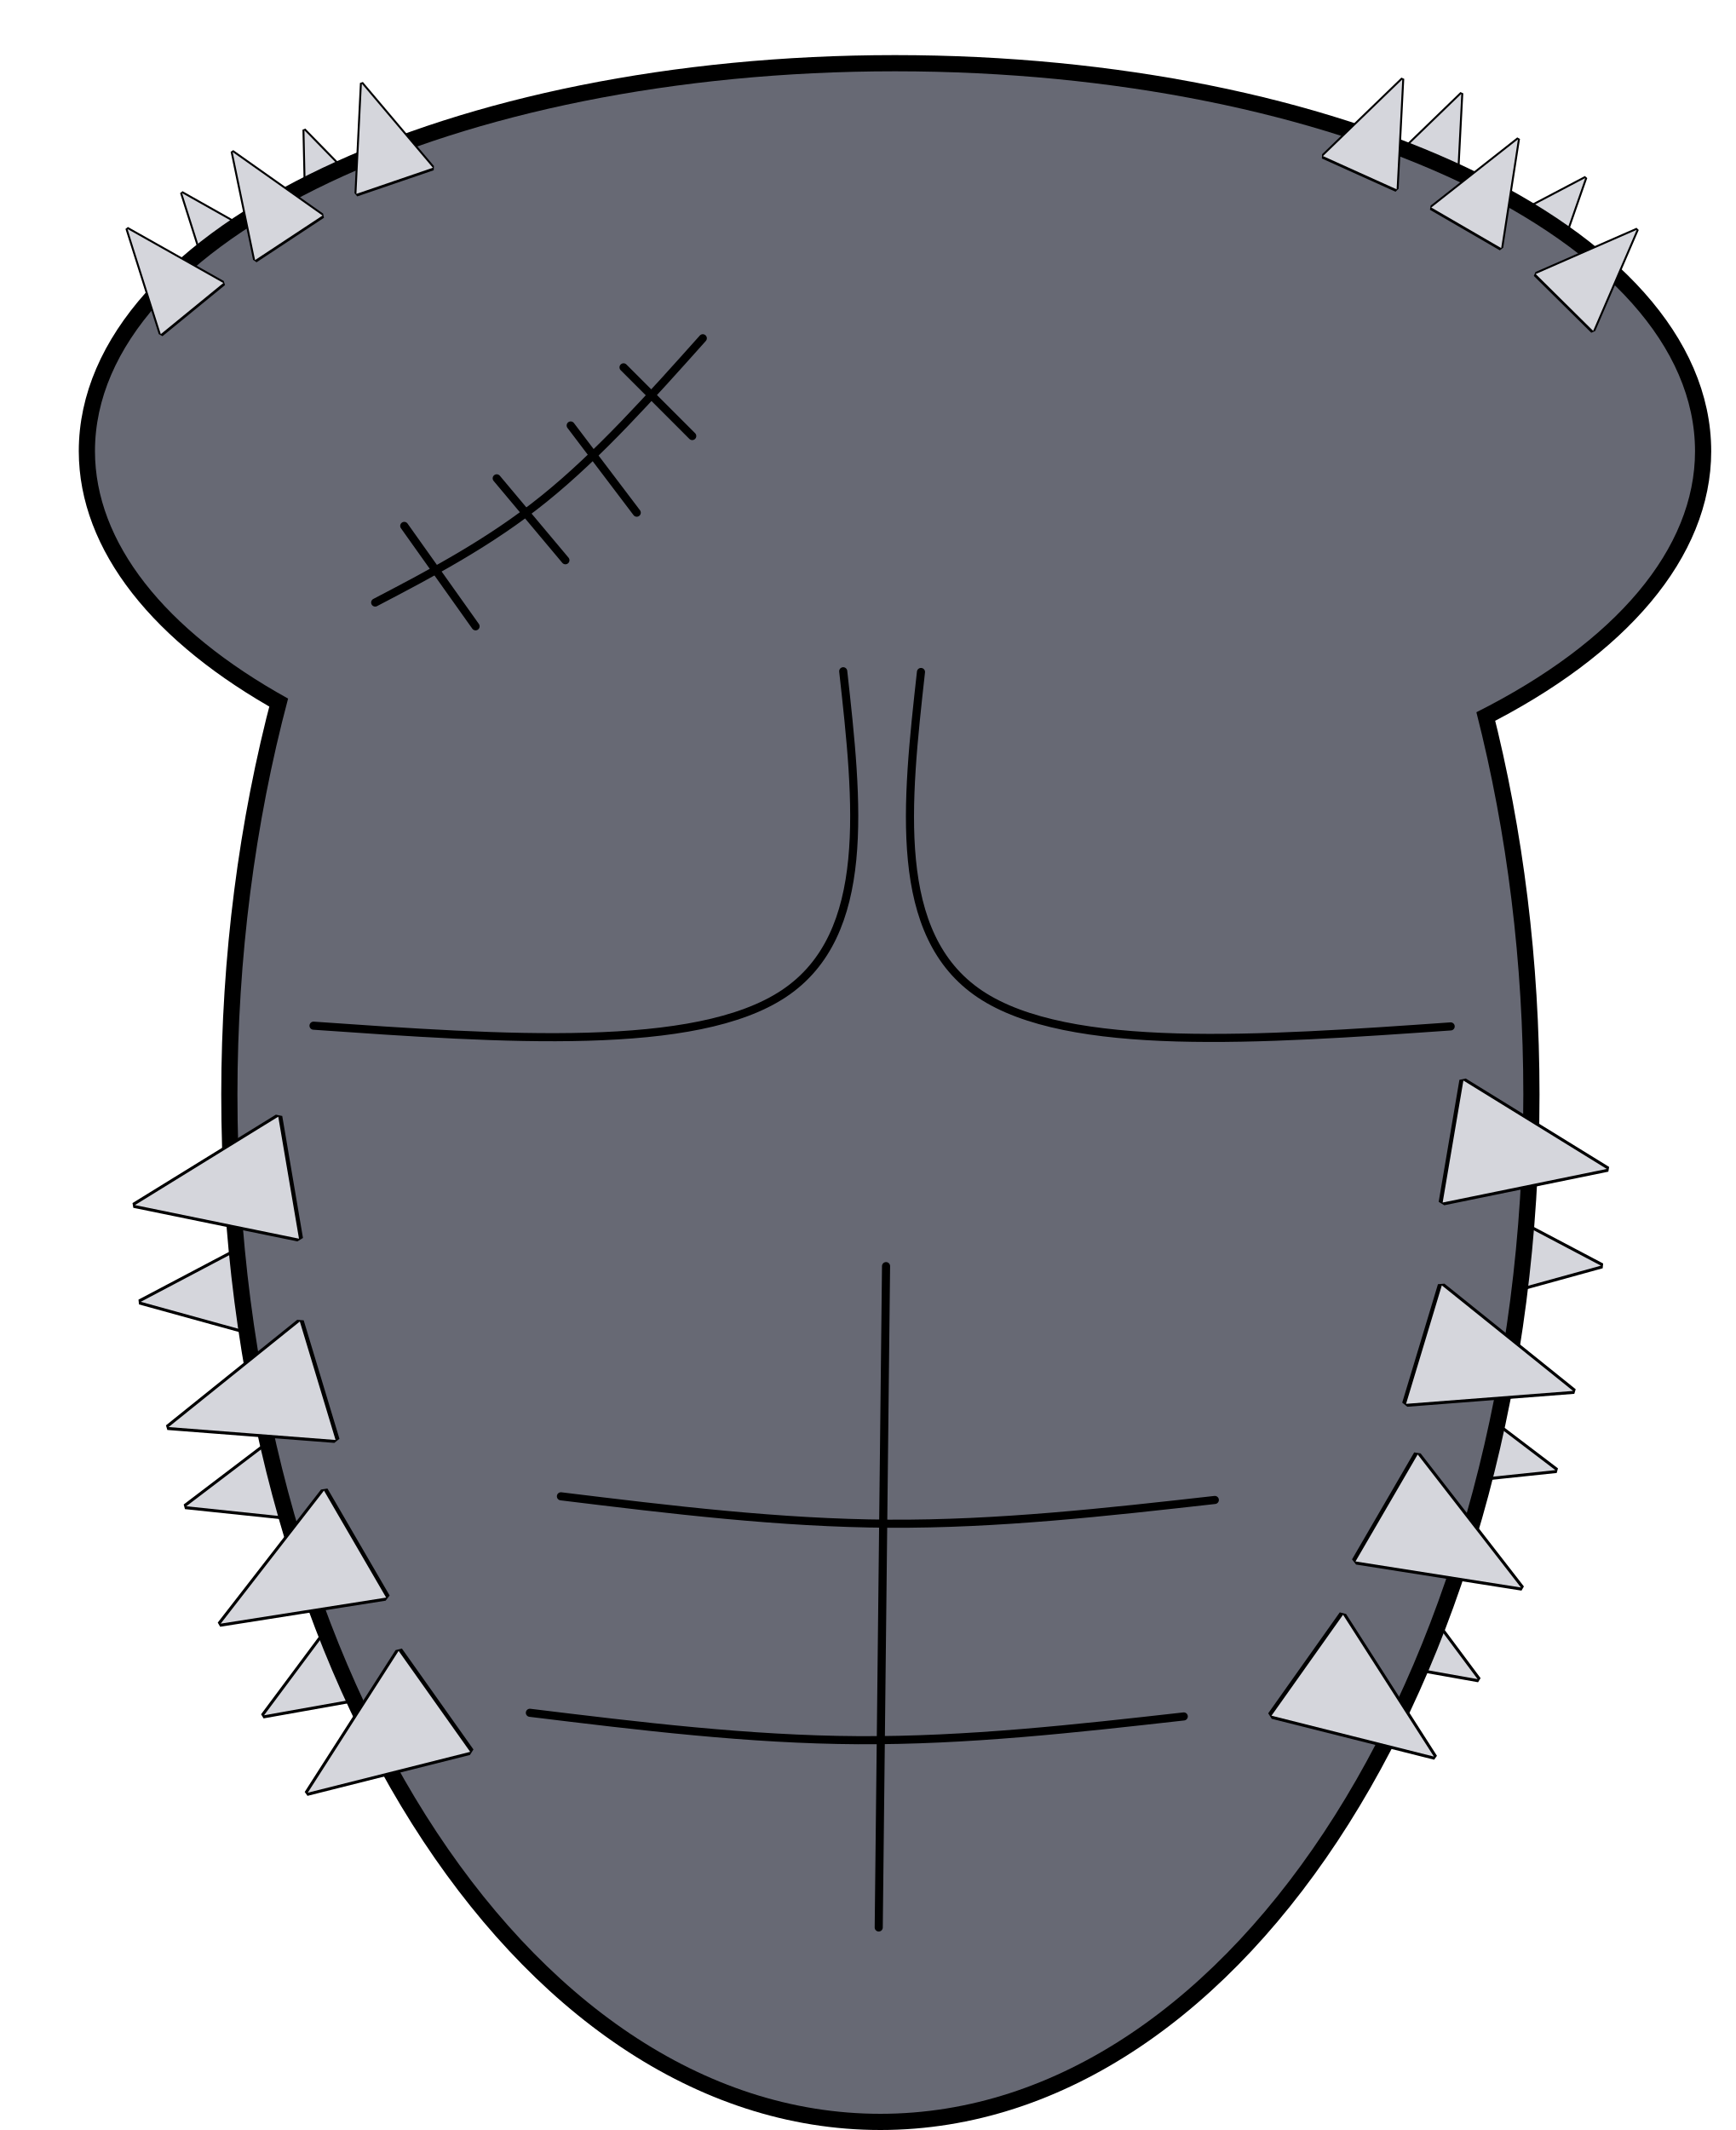
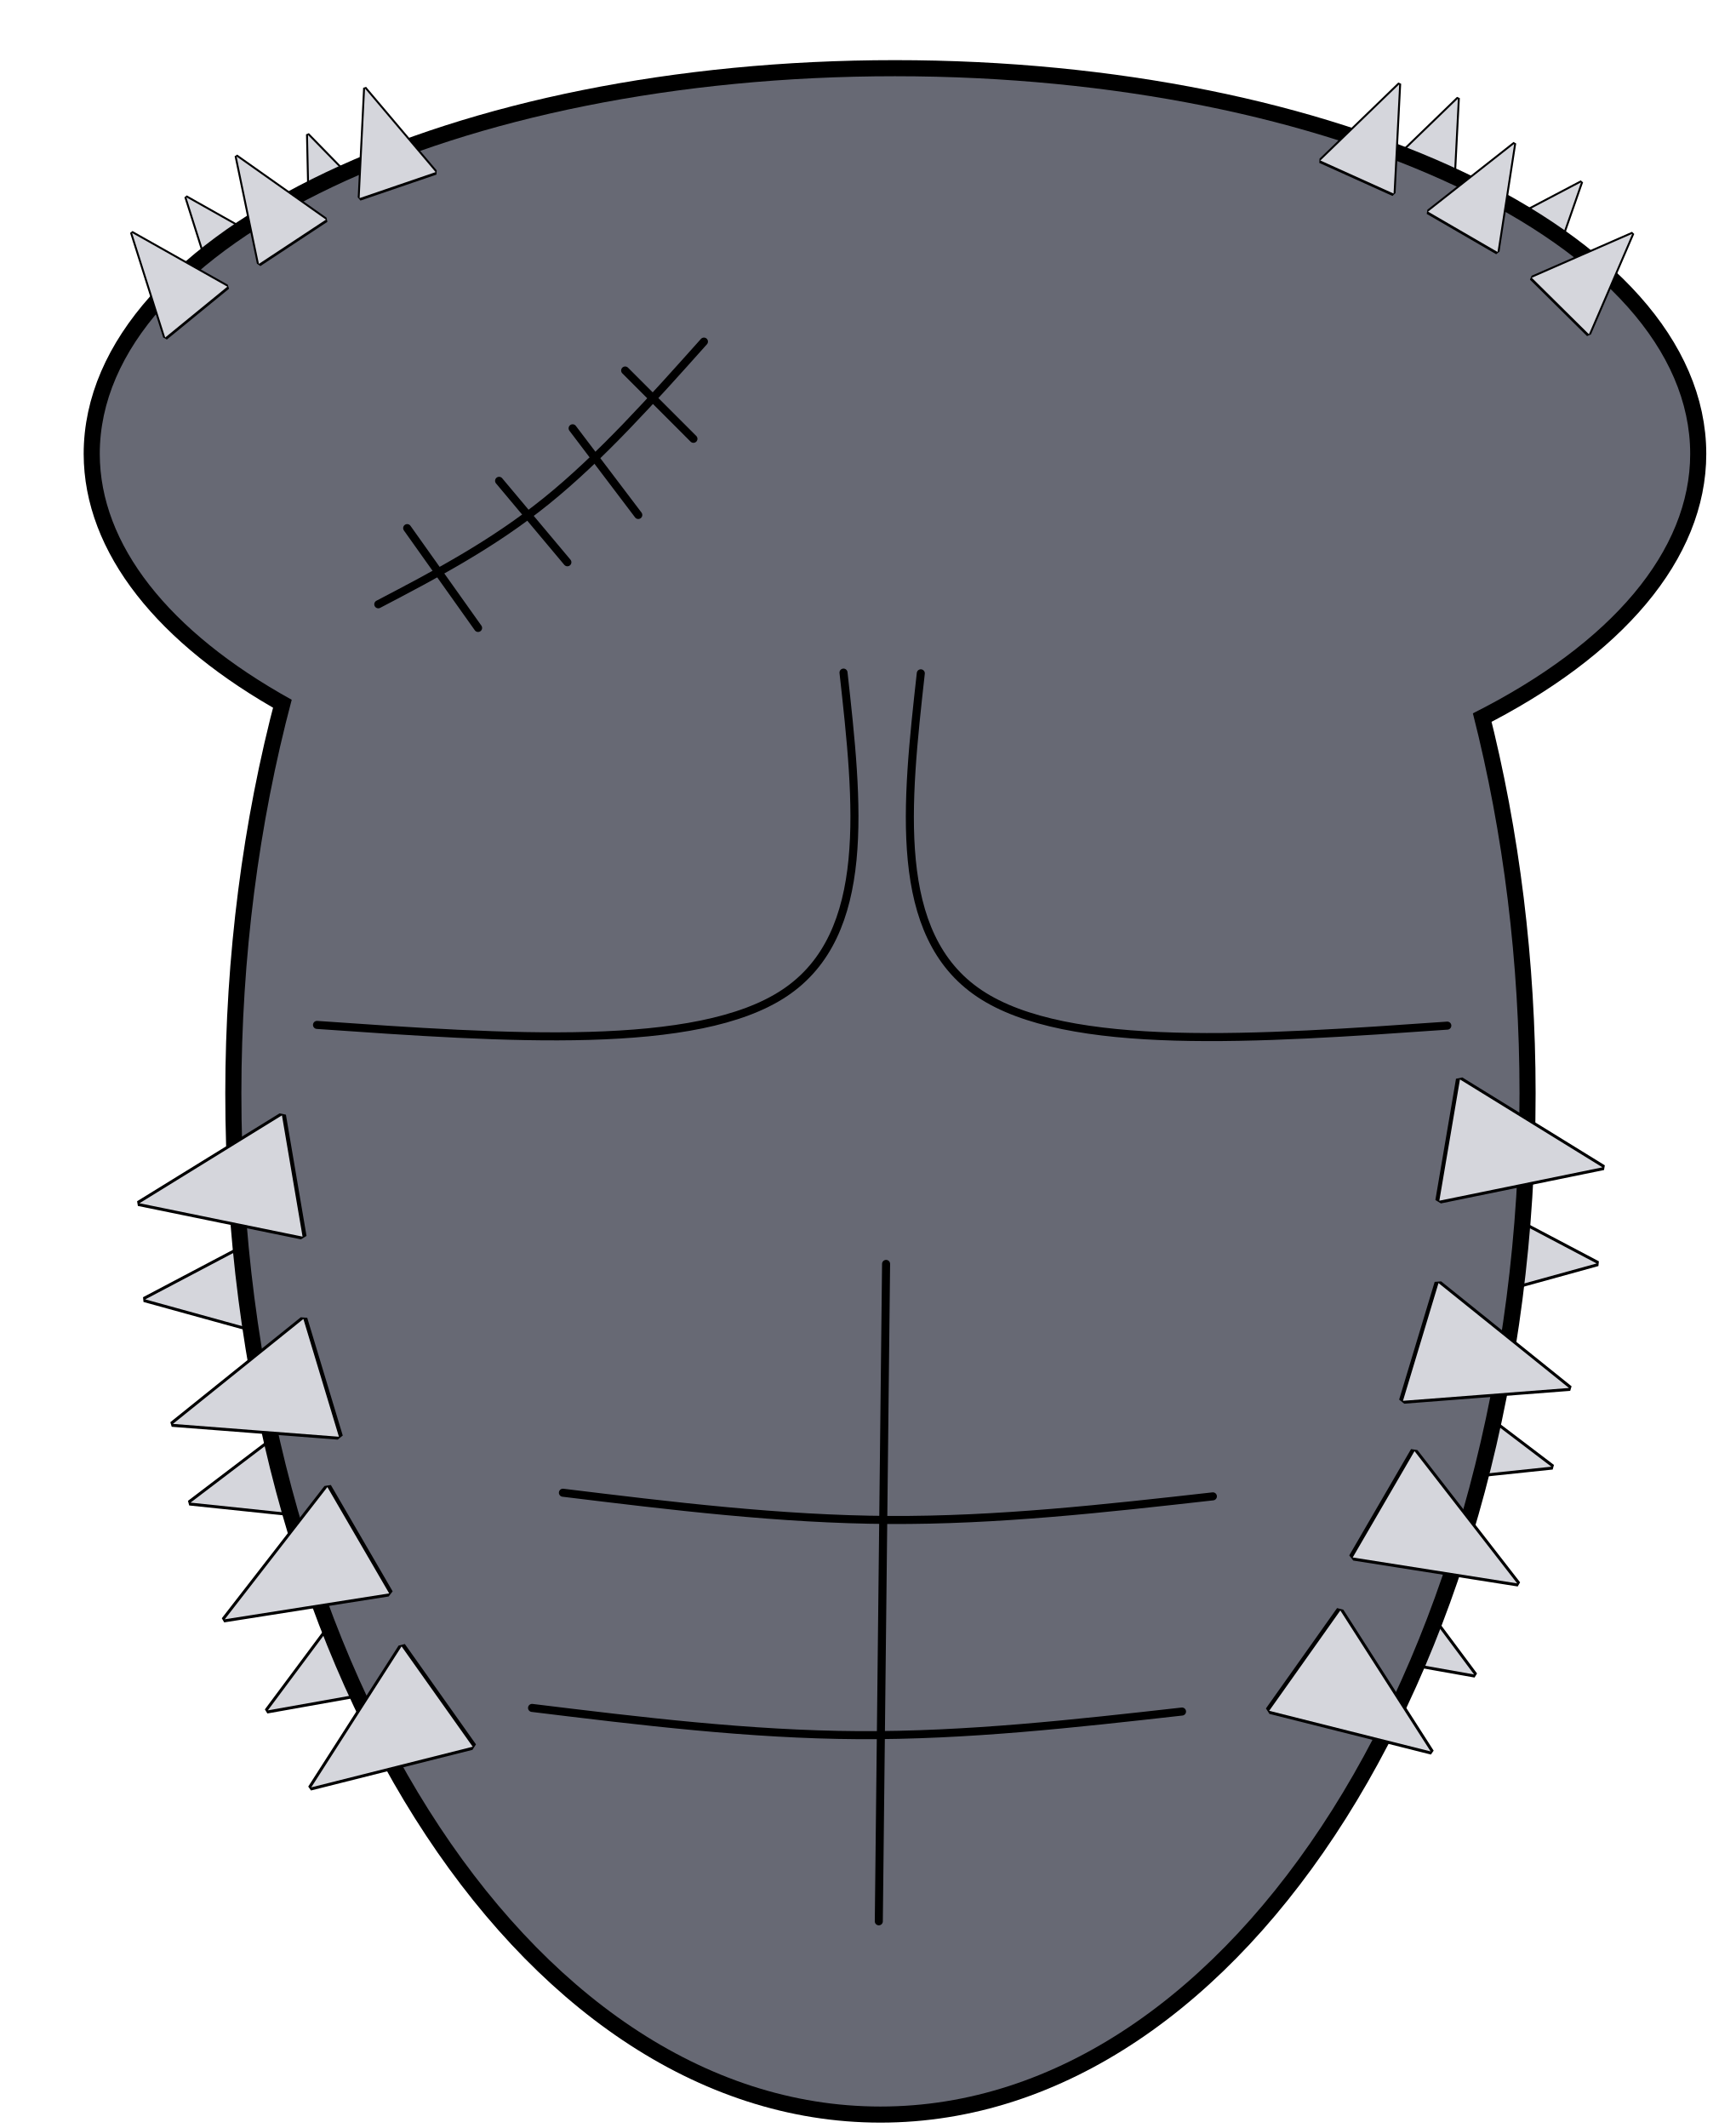
- <svg xmlns="http://www.w3.org/2000/svg" width="643.31" height="789.344" viewBox="0 0 170.209 208.847" version="1.1" id="svg7354">
-   <defs id="defs7351">
-     </defs>
-   <g id="layer1" transform="translate(-49.60237,-27.76052)">
+ <svg xmlns="http://www.w3.org/2000/svg" width="647.31" height="793.344" viewBox="0 0 171.267 209.906" version="1.1" id="svg7354">
+   <defs id="defs7351" />
+   <g id="layer1" transform="translate(-49.0732,-27.23135)">
    <path style="fill:#d5d6dc;fill-opacity:1;stroke:#000000;stroke-width:3.175;stroke-linecap:round;stroke-miterlimit:0;paint-order:stroke fill markers" id="path3490-4-8-2-2" d="m 274.214,152.776 17.537,-30.691 17.537,-30.691 17.811,30.533 17.811,30.533 -35.347,0.158 z" transform="matrix(0.08824176,-0.1472134,-0.2130353,-0.1310232,186.6916,249.9059)" />
    <path style="fill:#d5d6dc;fill-opacity:1;stroke:#000000;stroke-width:3.175;stroke-linecap:round;stroke-miterlimit:0;paint-order:stroke fill markers" id="path3490-4-8-6-8" d="m 274.214,152.776 17.537,-30.691 17.537,-30.691 17.811,30.533 17.811,30.533 -35.347,0.158 z" transform="matrix(0.04400274,-0.165898,-0.2409958,-0.06687386,210.5568,229.328)" />
    <path style="fill:#d5d6dc;fill-opacity:1;stroke:#000000;stroke-width:3.175;stroke-linecap:round;stroke-miterlimit:0;paint-order:stroke fill markers" id="path3490-4-8-39-7" d="m 274.214,152.776 17.537,-30.691 17.537,-30.691 17.811,30.533 17.811,30.533 -35.347,0.158 z" transform="matrix(0.01619193,-0.170869,-0.2487013,-0.02643381,224.328,207.1226)" />
    <path style="fill:#d5d6dc;fill-opacity:1;stroke:#000000;stroke-width:3.175;stroke-linecap:round;stroke-miterlimit:0;paint-order:stroke fill markers" id="path3490-4-8-2" d="m 274.214,152.776 17.537,-30.691 17.537,-30.691 17.811,30.533 17.811,30.533 -35.347,0.158 z" transform="matrix(-0.08824176,-0.1472134,0.2130353,-0.1310232,83.31968,253.4495)" />
    <path style="fill:#d5d6dc;fill-opacity:1;stroke:#000000;stroke-width:3.175;stroke-linecap:round;stroke-miterlimit:0;paint-order:stroke fill markers" id="path3490-4-8-6" d="m 274.214,152.776 17.537,-30.691 17.537,-30.691 17.811,30.533 17.811,30.533 -35.347,0.158 z" transform="matrix(-0.04400274,-0.165898,0.2409958,-0.06687386,59.45448,232.8716)" />
    <path style="fill:#d5d6dc;fill-opacity:1;stroke:#000000;stroke-width:3.175;stroke-linecap:round;stroke-miterlimit:0;paint-order:stroke fill markers" id="path3490-4-8-39" d="m 274.214,152.776 17.537,-30.691 17.537,-30.691 17.811,30.533 17.811,30.533 -35.347,0.158 z" transform="matrix(-0.01619193,-0.170869,0.2487013,-0.02643381,45.68327,210.6662)" />
    <path style="fill:#d5d6dc;fill-opacity:1;stroke:#000000;stroke-width:3.175;stroke-linecap:round;stroke-miterlimit:0;paint-order:stroke fill markers" id="path3490-5" d="m 274.214,152.776 17.537,-30.691 17.537,-30.691 17.811,30.533 17.811,30.533 -35.347,0.158 z" transform="matrix(0.08722631,-0.07034113,0.1030081,0.1277349,31.07301,56.78394)" />
    <path style="fill:#d5d6dc;fill-opacity:1;stroke:#000000;stroke-width:3.175;stroke-linecap:round;stroke-miterlimit:0;paint-order:stroke fill markers" id="path3490-0" d="m 274.214,152.776 17.537,-30.691 17.537,-30.691 17.811,30.533 17.811,30.533 -35.347,0.158 z" transform="matrix(0.1034541,-0.04305301,0.06304718,0.151499,41.69888,40.01493)" />
    <path style="fill:#d5d6dc;fill-opacity:1;stroke:#000000;stroke-width:3.175;stroke-linecap:round;stroke-miterlimit:0;paint-order:stroke fill markers" id="path3490-0-4" d="m 274.214,152.776 17.537,-30.691 17.537,-30.691 17.811,30.533 17.811,30.533 -35.347,0.158 z" transform="matrix(0.08463764,0.07343551,-0.1075396,0.1239441,188.7164,11.17962)" />
    <path style="fill:#d5d6dc;fill-opacity:1;stroke:#000000;stroke-width:3.175;stroke-linecap:round;stroke-miterlimit:0;paint-order:stroke fill markers" id="path3490-5-7" d="m 274.214,152.776 17.537,-30.691 17.537,-30.691 17.811,30.533 17.811,30.533 -35.347,0.158 z" transform="matrix(0.1018372,0.04674924,-0.06845997,0.1491312,167.6739,8.879093)" />
    <path id="path7892" style="fill:#676974;fill-opacity:1;stroke:#000000;stroke-width:3.175;stroke-linecap:round;stroke-miterlimit:0;stroke-dasharray:none;paint-order:stroke fill markers" d="m 137.376,34.751 a 78.46,37.259 0 0 0 -78.46,37.26 78.46,37.259 0 0 0 18.94,24.245 63.054,99.955 0 0 0 -4.968,38.809 63.054,99.955 0 0 0 63.055,99.955 63.054,99.955 0 0 0 63.054,-99.955 63.054,99.955 0 0 0 -4.602,-37.47 78.46,37.259 0 0 0 21.441,-25.584 78.46,37.259 0 0 0 -78.459,-37.26 z" />
    <path style="fill:none;fill-opacity:1;stroke:#000000;stroke-width:0.794;stroke-linecap:round;stroke-miterlimit:0;stroke-dasharray:none;paint-order:stroke fill markers" d="m 132.298,93.577 c 1.433,12.898 2.866,25.795 -5.792,31.587 -8.658,5.792 -27.407,4.478 -46.156,3.165" id="path15947" />
    <path style="fill:none;fill-opacity:1;stroke:#000000;stroke-width:0.794;stroke-linecap:round;stroke-miterlimit:0;stroke-dasharray:none;paint-order:stroke fill markers" d="m 139.924,93.648 c -1.433,12.898 -2.866,25.795 5.792,31.587 8.658,5.792 27.407,4.478 46.156,3.165" id="path15947-0" />
    <path style="fill:none;fill-opacity:1;stroke:#000000;stroke-width:0.794;stroke-linecap:round;stroke-miterlimit:0;stroke-dasharray:none;paint-order:stroke fill markers" d="m 136.498,151.904 c -0.239,21.615 -0.478,43.231 -0.717,64.846" id="path16003" />
    <path style="fill:none;fill-opacity:1;stroke:#000000;stroke-width:0.794;stroke-linecap:round;stroke-miterlimit:0;stroke-dasharray:none;paint-order:stroke fill markers" d="m 104.613,174.474 c 10.748,1.314 21.496,2.627 32.184,2.687 10.688,0.06 21.317,-1.135 31.945,-2.329" id="path16007" />
    <path style="fill:none;fill-opacity:1;stroke:#000000;stroke-width:0.794;stroke-linecap:round;stroke-miterlimit:0;stroke-dasharray:none;paint-order:stroke fill markers" d="m 101.568,195.7 c 10.748,1.314 21.496,2.627 32.184,2.687 10.688,0.06 21.317,-1.135 31.945,-2.329" id="path16007-7" />
    <path style="fill:#d5d6dc;fill-opacity:1;stroke:#000000;stroke-width:3.175;stroke-linecap:round;stroke-miterlimit:0;paint-order:stroke fill markers" id="path3490" d="m 274.214,152.776 17.537,-30.691 17.537,-30.691 17.811,30.533 17.811,30.533 -35.347,0.158 z" transform="matrix(0.08722631,-0.07034113,0.1030081,0.1277349,25.71608,60.29553)" />
    <path style="fill:#d5d6dc;fill-opacity:1;stroke:#000000;stroke-width:3.175;stroke-linecap:round;stroke-miterlimit:0;paint-order:stroke fill markers" id="path3490-36" d="m 274.214,152.776 17.537,-30.691 17.537,-30.691 17.811,30.533 17.811,30.533 -35.347,0.158 z" transform="matrix(0.1062702,-0.03553812,0.05204232,0.1556229,47.46466,32.73911)" />
    <path style="fill:#d5d6dc;fill-opacity:1;stroke:#000000;stroke-width:3.175;stroke-linecap:round;stroke-miterlimit:0;paint-order:stroke fill markers" id="path3490-4" d="m 274.214,152.776 17.537,-30.691 17.537,-30.691 17.811,30.533 17.811,30.533 -35.347,0.158 z" transform="matrix(0.09392415,-0.06111102,0.08949149,0.1375433,35.19223,49.00311)" />
    <path style="fill:#d5d6dc;fill-opacity:1;stroke:#000000;stroke-width:3.175;stroke-linecap:round;stroke-miterlimit:0;paint-order:stroke fill markers" id="path3490-4-8" d="m 274.214,152.776 17.537,-30.691 17.537,-30.691 17.811,30.533 17.811,30.533 -35.347,0.158 z" transform="matrix(-0.0276721,-0.1693891,0.2463541,-0.04313678,48.87659,202.2521)" />
    <path style="fill:#d5d6dc;fill-opacity:1;stroke:#000000;stroke-width:3.175;stroke-linecap:round;stroke-miterlimit:0;paint-order:stroke fill markers" id="path3490-4-8-8" d="m 274.214,152.776 17.537,-30.691 17.537,-30.691 17.811,30.533 17.811,30.533 -35.347,0.158 z" transform="matrix(-0.0852874,-0.1489445,0.2156067,-0.1267472,77.91958,244.6099)" />
    <path style="fill:#d5d6dc;fill-opacity:1;stroke:#000000;stroke-width:3.175;stroke-linecap:round;stroke-miterlimit:0;paint-order:stroke fill markers" id="path3490-4-8-87" d="m 274.214,152.776 17.537,-30.691 17.537,-30.691 17.811,30.533 17.811,30.533 -35.347,0.158 z" transform="matrix(-0.04852235,-0.1646328,0.2390772,-0.07343828,59.29301,225.3154)" />
    <path style="fill:#d5d6dc;fill-opacity:1;stroke:#000000;stroke-width:3.175;stroke-linecap:round;stroke-miterlimit:0;paint-order:stroke fill markers" id="path3490-4-8-3" d="m 274.214,152.776 17.537,-30.691 17.537,-30.691 17.811,30.533 17.811,30.533 -35.347,0.158 z" transform="matrix(-0.09836362,-0.140652,0.2033065,-0.1456625,91.62507,260.3505)" />
    <path style="fill:#d5d6dc;fill-opacity:1;stroke:#000000;stroke-width:3.175;stroke-linecap:round;stroke-miterlimit:0;paint-order:stroke fill markers" id="path3490-4-8-9" d="m 274.214,152.776 17.537,-30.691 17.537,-30.691 17.811,30.533 17.811,30.533 -35.347,0.158 z" transform="matrix(0.0276721,-0.1693891,-0.2463541,-0.04313678,221.1347,198.7085)" />
    <path style="fill:#d5d6dc;fill-opacity:1;stroke:#000000;stroke-width:3.175;stroke-linecap:round;stroke-miterlimit:0;paint-order:stroke fill markers" id="path3490-4-8-8-5" d="m 274.214,152.776 17.537,-30.691 17.537,-30.691 17.811,30.533 17.811,30.533 -35.347,0.158 z" transform="matrix(0.0852874,-0.1489445,-0.2156067,-0.1267472,192.0917,241.0664)" />
    <path style="fill:#d5d6dc;fill-opacity:1;stroke:#000000;stroke-width:3.175;stroke-linecap:round;stroke-miterlimit:0;paint-order:stroke fill markers" id="path3490-4-8-87-5" d="m 274.214,152.776 17.537,-30.691 17.537,-30.691 17.811,30.533 17.811,30.533 -35.347,0.158 z" transform="matrix(0.04852235,-0.1646328,-0.2390772,-0.07343828,210.7183,221.7718)" />
    <path style="fill:#d5d6dc;fill-opacity:1;stroke:#000000;stroke-width:3.175;stroke-linecap:round;stroke-miterlimit:0;paint-order:stroke fill markers" id="path3490-4-8-3-4" d="m 274.214,152.776 17.537,-30.691 17.537,-30.691 17.811,30.533 17.811,30.533 -35.347,0.158 z" transform="matrix(0.09836362,-0.140652,-0.2033065,-0.1456625,178.3862,256.8069)" />
    <path style="fill:#d5d6dc;fill-opacity:1;stroke:#000000;stroke-width:3.175;stroke-linecap:round;stroke-miterlimit:0;paint-order:stroke fill markers" id="path3490-3" d="m 274.214,152.776 17.537,-30.691 17.537,-30.691 17.811,30.533 17.811,30.533 -35.347,0.158 z" transform="matrix(0.1018372,0.04674924,-0.06845997,0.1491312,161.8842,7.461678)" />
    <path style="fill:#d5d6dc;fill-opacity:1;stroke:#000000;stroke-width:3.175;stroke-linecap:round;stroke-miterlimit:0;paint-order:stroke fill markers" id="path3490-36-4" d="m 274.214,152.776 17.537,-30.691 17.537,-30.691 17.811,30.533 17.811,30.533 -35.347,0.158 z" transform="matrix(0.07916461,0.07930492,-0.1161348,0.1159293,196.2444,15.17263)" />
    <path style="fill:#d5d6dc;fill-opacity:1;stroke:#000000;stroke-width:3.175;stroke-linecap:round;stroke-miterlimit:0;paint-order:stroke fill markers" id="path3490-4-7" d="m 274.214,152.776 17.537,-30.691 17.537,-30.691 17.811,30.533 17.811,30.533 -35.347,0.158 z" transform="matrix(0.09655811,0.05685802,-0.08326336,0.1414005,176.2159,10.9139)" />
-     <path style="fill:none;fill-opacity:1;stroke:#000000;stroke-width:0.794;stroke-linecap:round;stroke-miterlimit:0;paint-order:stroke fill markers;stroke-dasharray:none" d="m 118.527,60.927 c -5.096,5.701 -10.192,11.401 -15.547,15.72 -5.355,4.319 -10.969,7.255 -16.583,10.192" id="path3709" />
+     <path style="fill:none;fill-opacity:1;stroke:#000000;stroke-width:0.794;stroke-linecap:round;stroke-miterlimit:0;stroke-dasharray:none;paint-order:stroke fill markers" d="m 118.527,60.927 c -5.096,5.701 -10.192,11.401 -15.547,15.72 -5.355,4.319 -10.969,7.255 -16.583,10.192" id="path3709" />
    <path style="fill:none;fill-opacity:1;stroke:#000000;stroke-width:0.794;stroke-linecap:round;stroke-miterlimit:0;stroke-dasharray:none;paint-order:stroke fill markers" d="m 89.247,79.325 c 2.332,3.282 4.664,6.565 6.996,9.846" id="path3767" />
    <path style="fill:none;fill-opacity:1;stroke:#000000;stroke-width:0.794;stroke-linecap:round;stroke-miterlimit:0;stroke-dasharray:none;paint-order:stroke fill markers" d="m 98.316,74.66 c 2.246,2.678 4.492,5.355 6.737,8.033" id="path3771" />
    <path style="fill:none;fill-opacity:1;stroke:#000000;stroke-width:0.794;stroke-linecap:round;stroke-miterlimit:0;stroke-dasharray:none;paint-order:stroke fill markers" d="m 105.571,69.478 c 2.16,2.851 4.319,5.701 6.478,8.551" id="path3775" />
    <path style="fill:none;fill-opacity:1;stroke:#000000;stroke-width:0.794;stroke-linecap:round;stroke-miterlimit:0;stroke-dasharray:none;paint-order:stroke fill markers" d="m 110.754,63.778 c 2.246,2.246 4.492,4.492 6.737,6.737" id="path3779" />
  </g>
</svg>
